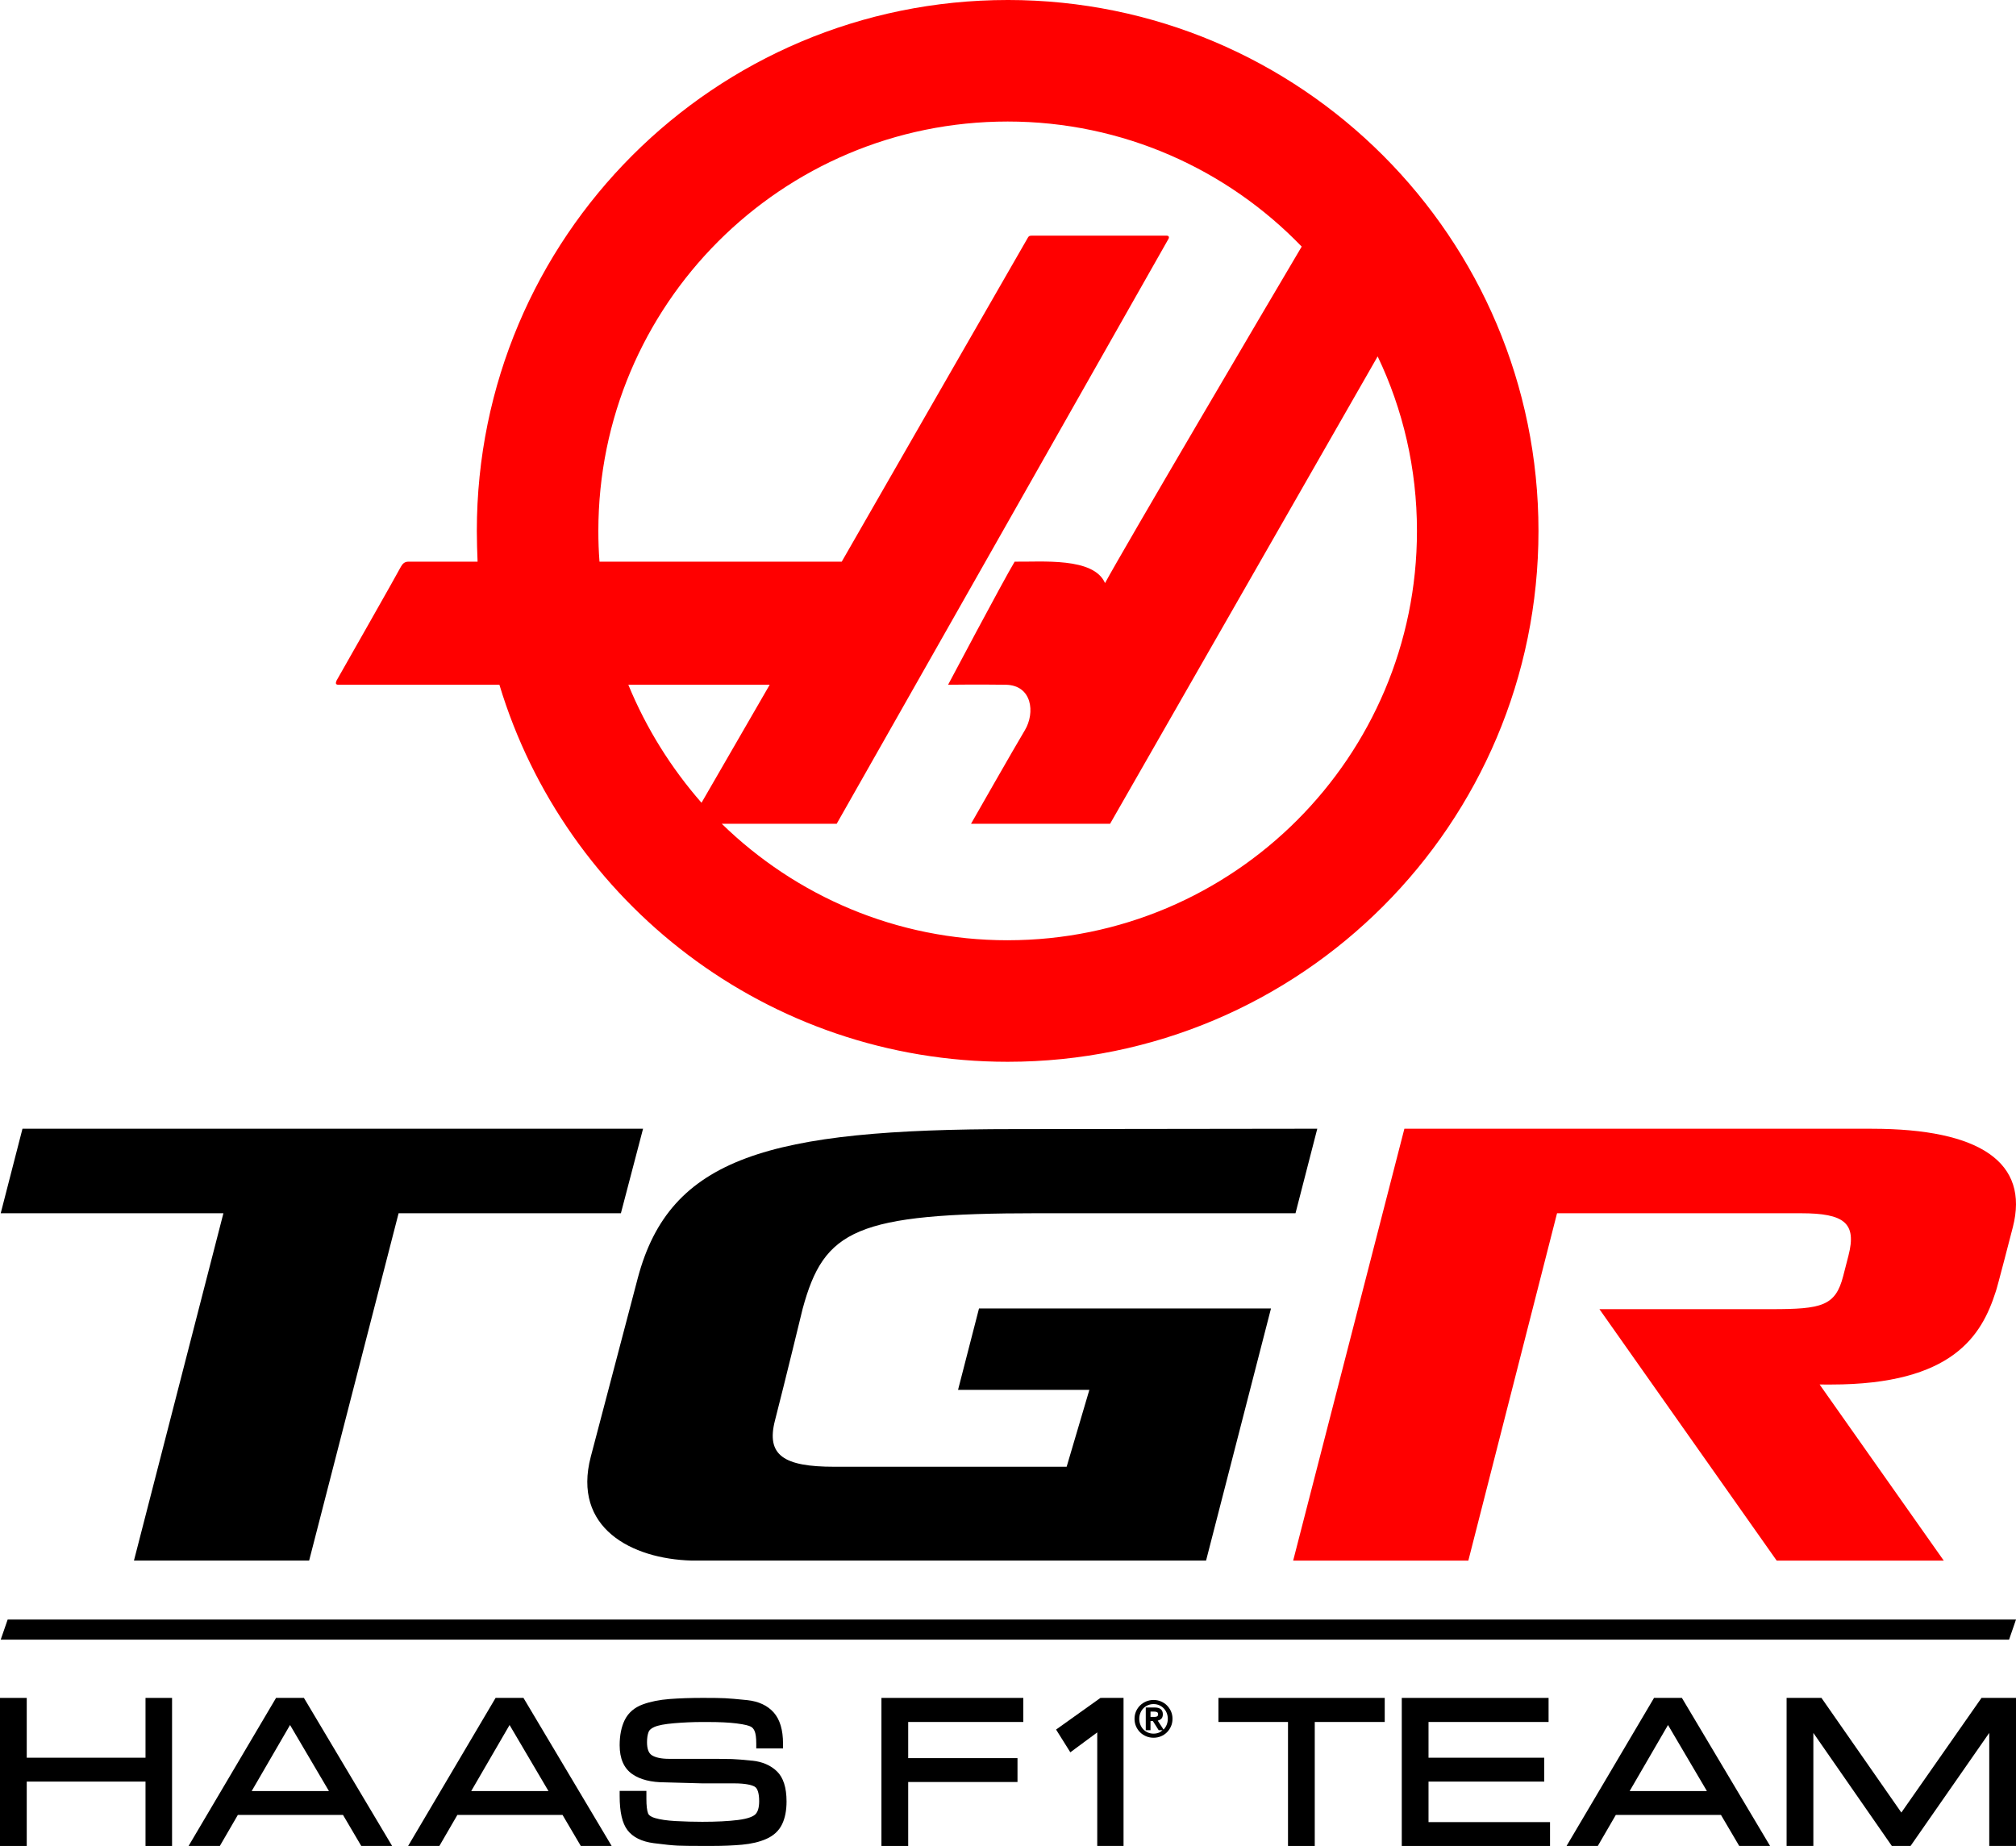
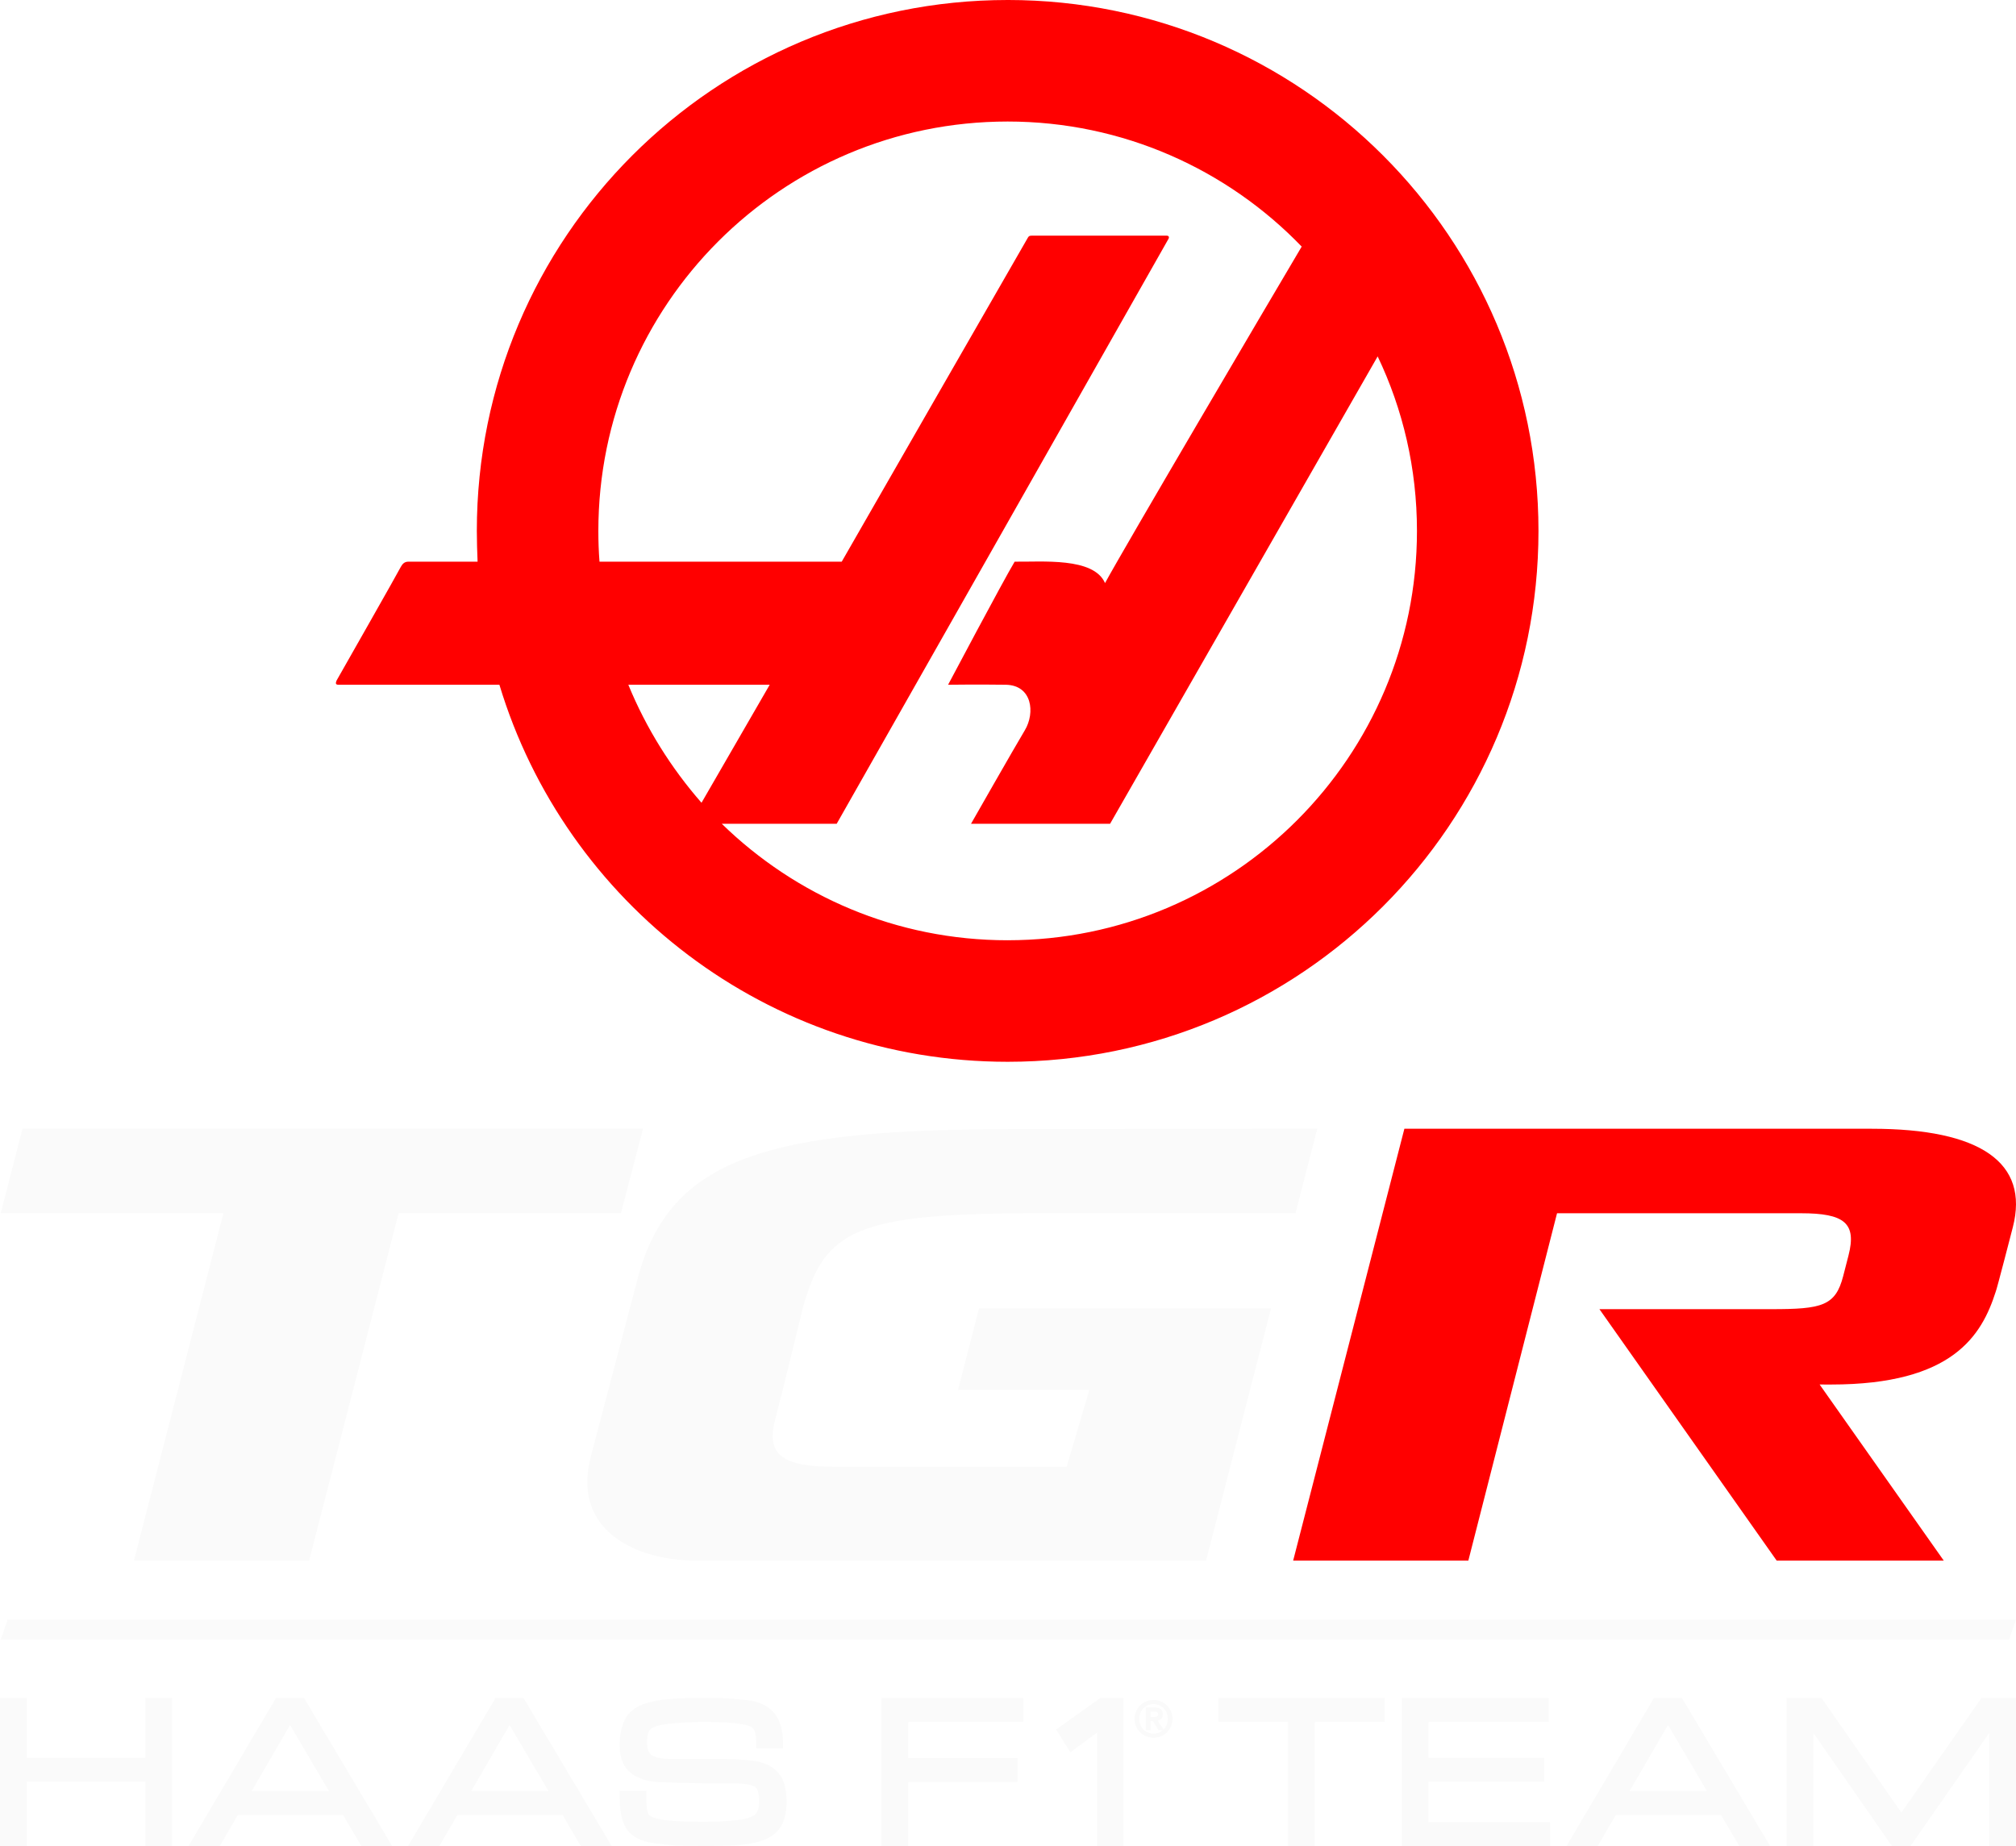
- <svg xmlns="http://www.w3.org/2000/svg" id="Logos" version="1.1" viewBox="0 0 199.386 182.555">
+ <svg xmlns="http://www.w3.org/2000/svg" id="Logos" version="1.1" viewBox="0 0 199.386 182.555" fill="#fafafa">
  <defs>
    <style>
      .st0 {
        fill-rule: evenodd;
      }

      .st0, .st1 {
        fill: red;
      }
    </style>
  </defs>
  <path class="st0" d="M99.659,0c-29.006,0-52.5,23.499-52.5,52.506,0,1.036.036,2.038.075,3.04h-6.854c-.384,0-.578.23-.733.504-.115.269-6.201,10.976-6.356,11.245-.114.268-.114.423.194.423h15.907c6.511,21.568,26.538,37.286,50.267,37.286,29.006,0,52.499-23.498,52.499-52.499,0-29.006-23.493-52.506-52.499-52.506M62.143,67.718h13.982l-6.744,11.67c-3.001-3.429-5.468-7.358-7.238-11.67M99.659,92.986c-11.017,0-20.956-4.391-28.274-11.519h11.365s32.661-57.546,32.775-57.774c.16-.235.079-.389-.149-.389h-13.329c-.269,0-.309.079-.385.194-.079.114-18.413,32.047-18.413,32.047h-23.957c-.08-1.002-.114-2.004-.114-3.04,0-22.342,18.098-40.487,40.481-40.487,11.4,0,21.723,4.741,29.081,12.368-3.194,5.393-17.527,29.733-19.451,33.277-1.115-2.581-6.279-2.078-8.937-2.118-1.156,1.924-6.584,12.172-6.584,12.172,0,0,3.001-.039,5.698,0,2.621.041,2.931,2.772,1.889,4.507-1.042,1.734-5.319,9.242-5.319,9.242h13.753s16.873-29.465,26.464-46.22c2.503,5.239,3.887,11.091,3.887,17.258,0,22.341-18.138,40.481-40.48,40.481" />
  <g>
    <g>
      <polygon points="2.223 111.625 .071 119.982 22.096 119.982 13.248 154.332 30.574 154.332 39.422 119.982 61.408 119.982 63.599 111.625 2.223 111.625" />
      <path d="M125.702,129.401h-28.877l-2.072,8.046h12.987l-2.247,7.606h-22.98c-4.99,0-6.756-1.124-5.868-4.572.998-3.877,2.738-11.053,2.738-11.053,2.12-7.808,5.223-9.447,23.285-9.447h25.46l2.153-8.357s-23.818.038-29.994.038c-24.275,0-34.028,2.787-37.203,14.708l-4.655,17.692c-1.843,7.034,4.029,10.099,9.963,10.269h50.89l6.421-24.931Z" />
      <path class="st1" d="M185.124,111.625h-46.228l-11,42.708h17.326l8.772-34.35h24.123c4.291,0,5.529.966,4.702,4.179-.303,1.175-.109.422-.526,2.042-.761,2.954-2.124,3.264-7.093,3.264h-17.013l17.53,24.866h16.524l-12.277-17.415,1.135.002c12.056,0,14.902-4.872,16.278-9.172.067-.062,1.695-6.382,1.695-6.382,1.644-6.384-3.197-9.74-13.949-9.74Z" />
    </g>
    <polygon points="199.386 160.165 96.107 160.165 96.107 160.165 .757 160.165 .071 162.149 102.928 162.149 102.928 162.149 198.701 162.149 199.386 160.165" />
    <g>
      <polygon points="14.392 173.828 2.645 173.828 2.645 167.912 0 167.912 0 182.555 2.645 182.555 2.645 176.188 14.392 176.188 14.392 182.555 17.017 182.555 17.017 167.912 14.392 167.912 14.392 173.828" />
      <path d="M30.057,167.912h-2.754l-8.59,14.536-.063.107h3.092l1.782-3.071h10.399l1.808,3.071h3.052l-8.581-14.403-.145-.241ZM32.533,177.124h-7.641l3.794-6.532,3.847,6.532Z" />
      <path d="M51.769,167.912h-2.754l-8.59,14.536-.063.107h3.092l1.782-3.071h10.399l1.808,3.071h3.052l-8.58-14.402-.144-.241ZM54.245,177.124h-7.641l3.794-6.532,3.847,6.532Z" />
      <g>
        <path d="M115.41,168.65c-.168-.165-.368-.297-.595-.392-.452-.19-1.002-.189-1.451,0-.227.095-.429.226-.6.392s-.308.364-.408.591c-.101.23-.15.471-.15.736,0,.268.05.52.15.747.1.228.237.428.407.595.173.169.375.301.601.393.225.093.469.139.725.139.255,0,.499-.047.724-.139.225-.092.425-.224.595-.394.168-.166.304-.365.405-.594.1-.227.15-.478.15-.747,0-.265-.049-.505-.15-.736-.101-.227-.238-.425-.405-.59ZM115.074,171.039l-.571-.88c.123-.027.231-.079.321-.155.122-.101.183-.26.183-.47,0-.224-.069-.395-.205-.507-.133-.112-.33-.166-.601-.166h-.883v2.243h.469v-.904h.235l.573.904h.383c-.103.088-.206.176-.333.232-.343.149-.775.147-1.116,0-.172-.075-.323-.178-.449-.309-.127-.131-.224-.283-.297-.466-.072-.176-.108-.373-.108-.585,0-.206.037-.399.109-.575.072-.179.169-.329.297-.46.126-.129.277-.233.449-.307.174-.074.362-.112.561-.112.196,0,.383.038.555.112.169.074.318.177.445.307.128.131.228.286.298.46.073.18.109.374.109.575,0,.208-.037.405-.109.586v0c-.07.176-.17.332-.298.465-.004.005-.012.007-.016.011ZM114.505,169.676c-.023.034-.052.059-.092.076-.045.02-.094.032-.15.036-.067.004-.135.006-.206.006h-.27v-.527h.361c.052,0,.103.004.155.011.049.008.091.021.127.04.032.017.058.04.079.071.019.029.029.074.029.129,0,.071-.011.122-.033.156Z" />
        <path d="M74.41,174.123c-.88-.093-1.557-.148-2.013-.164-.456-.014-.964-.021-1.509-.021h-4.709c-.773,0-1.352-.123-1.724-.366-.308-.202-.464-.633-.464-1.281,0-.401.052-.741.154-1.009.074-.198.262-.36.575-.497.385-.168,1.039-.292,1.942-.368.953-.08,1.879-.121,2.752-.121h.573c1.158,0,2.115.046,2.845.137.861.108,1.238.229,1.405.312.168.08.291.216.387.427.114.253.172.673.172,1.247v.49h2.646v-.49c0-1.345-.31-2.376-.92-3.065-.611-.69-1.493-1.101-2.62-1.222-1.019-.106-1.758-.169-2.195-.189-.449-.022-1.183-.033-2.18-.033-1.205,0-2.312.037-3.289.111-1.01.077-1.904.256-2.659.532-.835.306-1.44.828-1.795,1.55-.331.674-.499,1.514-.499,2.495,0,1.317.422,2.277,1.253,2.853.776.539,1.864.812,3.233.812l3.673.1h3.128c1.242,0,1.812.179,2.072.329.283.162.439.67.439,1.43,0,.627-.128,1.068-.381,1.308-.188.179-.639.421-1.715.556-.944.118-2.131.178-3.531.178-.859,0-1.745-.025-2.634-.072-.856-.048-1.544-.148-2.045-.299-.262-.079-.594-.224-.683-.465-.109-.29-.164-.772-.164-1.431v-.788h-2.645v.491c0,1.597.253,2.707.775,3.391.531.697,1.403,1.129,2.591,1.286,1.064.139,1.871.221,2.4.244.516.021,1.297.031,2.323.031h1.085c1.049,0,2.032-.041,2.922-.122.929-.084,1.739-.276,2.407-.572.728-.32,1.255-.811,1.566-1.46.29-.606.437-1.362.437-2.245,0-1.375-.323-2.38-.96-2.987-.616-.589-1.43-.942-2.419-1.047Z" />
        <polygon points="87.176 182.555 89.822 182.555 89.822 176.229 100.632 176.229 100.632 173.869 89.822 173.869 89.822 170.292 101.206 170.292 101.206 167.912 87.176 167.912 87.176 182.555" />
        <polygon points="120.507 170.292 127.386 170.292 127.386 182.555 130.032 182.555 130.032 170.292 136.952 170.292 136.952 167.912 120.507 167.912 120.507 170.292" />
        <polygon points="141.283 176.188 152.728 176.188 152.728 173.828 141.283 173.828 141.283 170.292 153.157 170.292 153.157 167.912 138.638 167.912 138.638 182.555 153.3 182.555 153.3 180.195 141.283 180.195 141.283 176.188" />
        <path d="M166.341,167.912h-2.754l-8.59,14.536-.063.107h3.091l1.783-3.071h10.398l1.808,3.071h3.052l-8.58-14.403-.145-.241ZM168.816,177.124h-7.641l3.794-6.532,3.847,6.532Z" />
        <polygon points="195.975 167.912 188.047 179.25 180.229 168.031 180.147 167.912 176.698 167.912 176.698 182.555 179.344 182.555 179.344 171.375 187.108 182.555 188.956 182.555 196.741 171.372 196.741 182.555 199.386 182.555 199.386 167.912 195.975 167.912" />
        <polygon points="108.835 167.914 104.502 171.004 104.448 171.043 105.857 173.292 108.52 171.323 108.52 182.555 111.12 182.555 111.12 167.912 108.981 167.912 108.835 167.914" />
      </g>
    </g>
  </g>
</svg>
